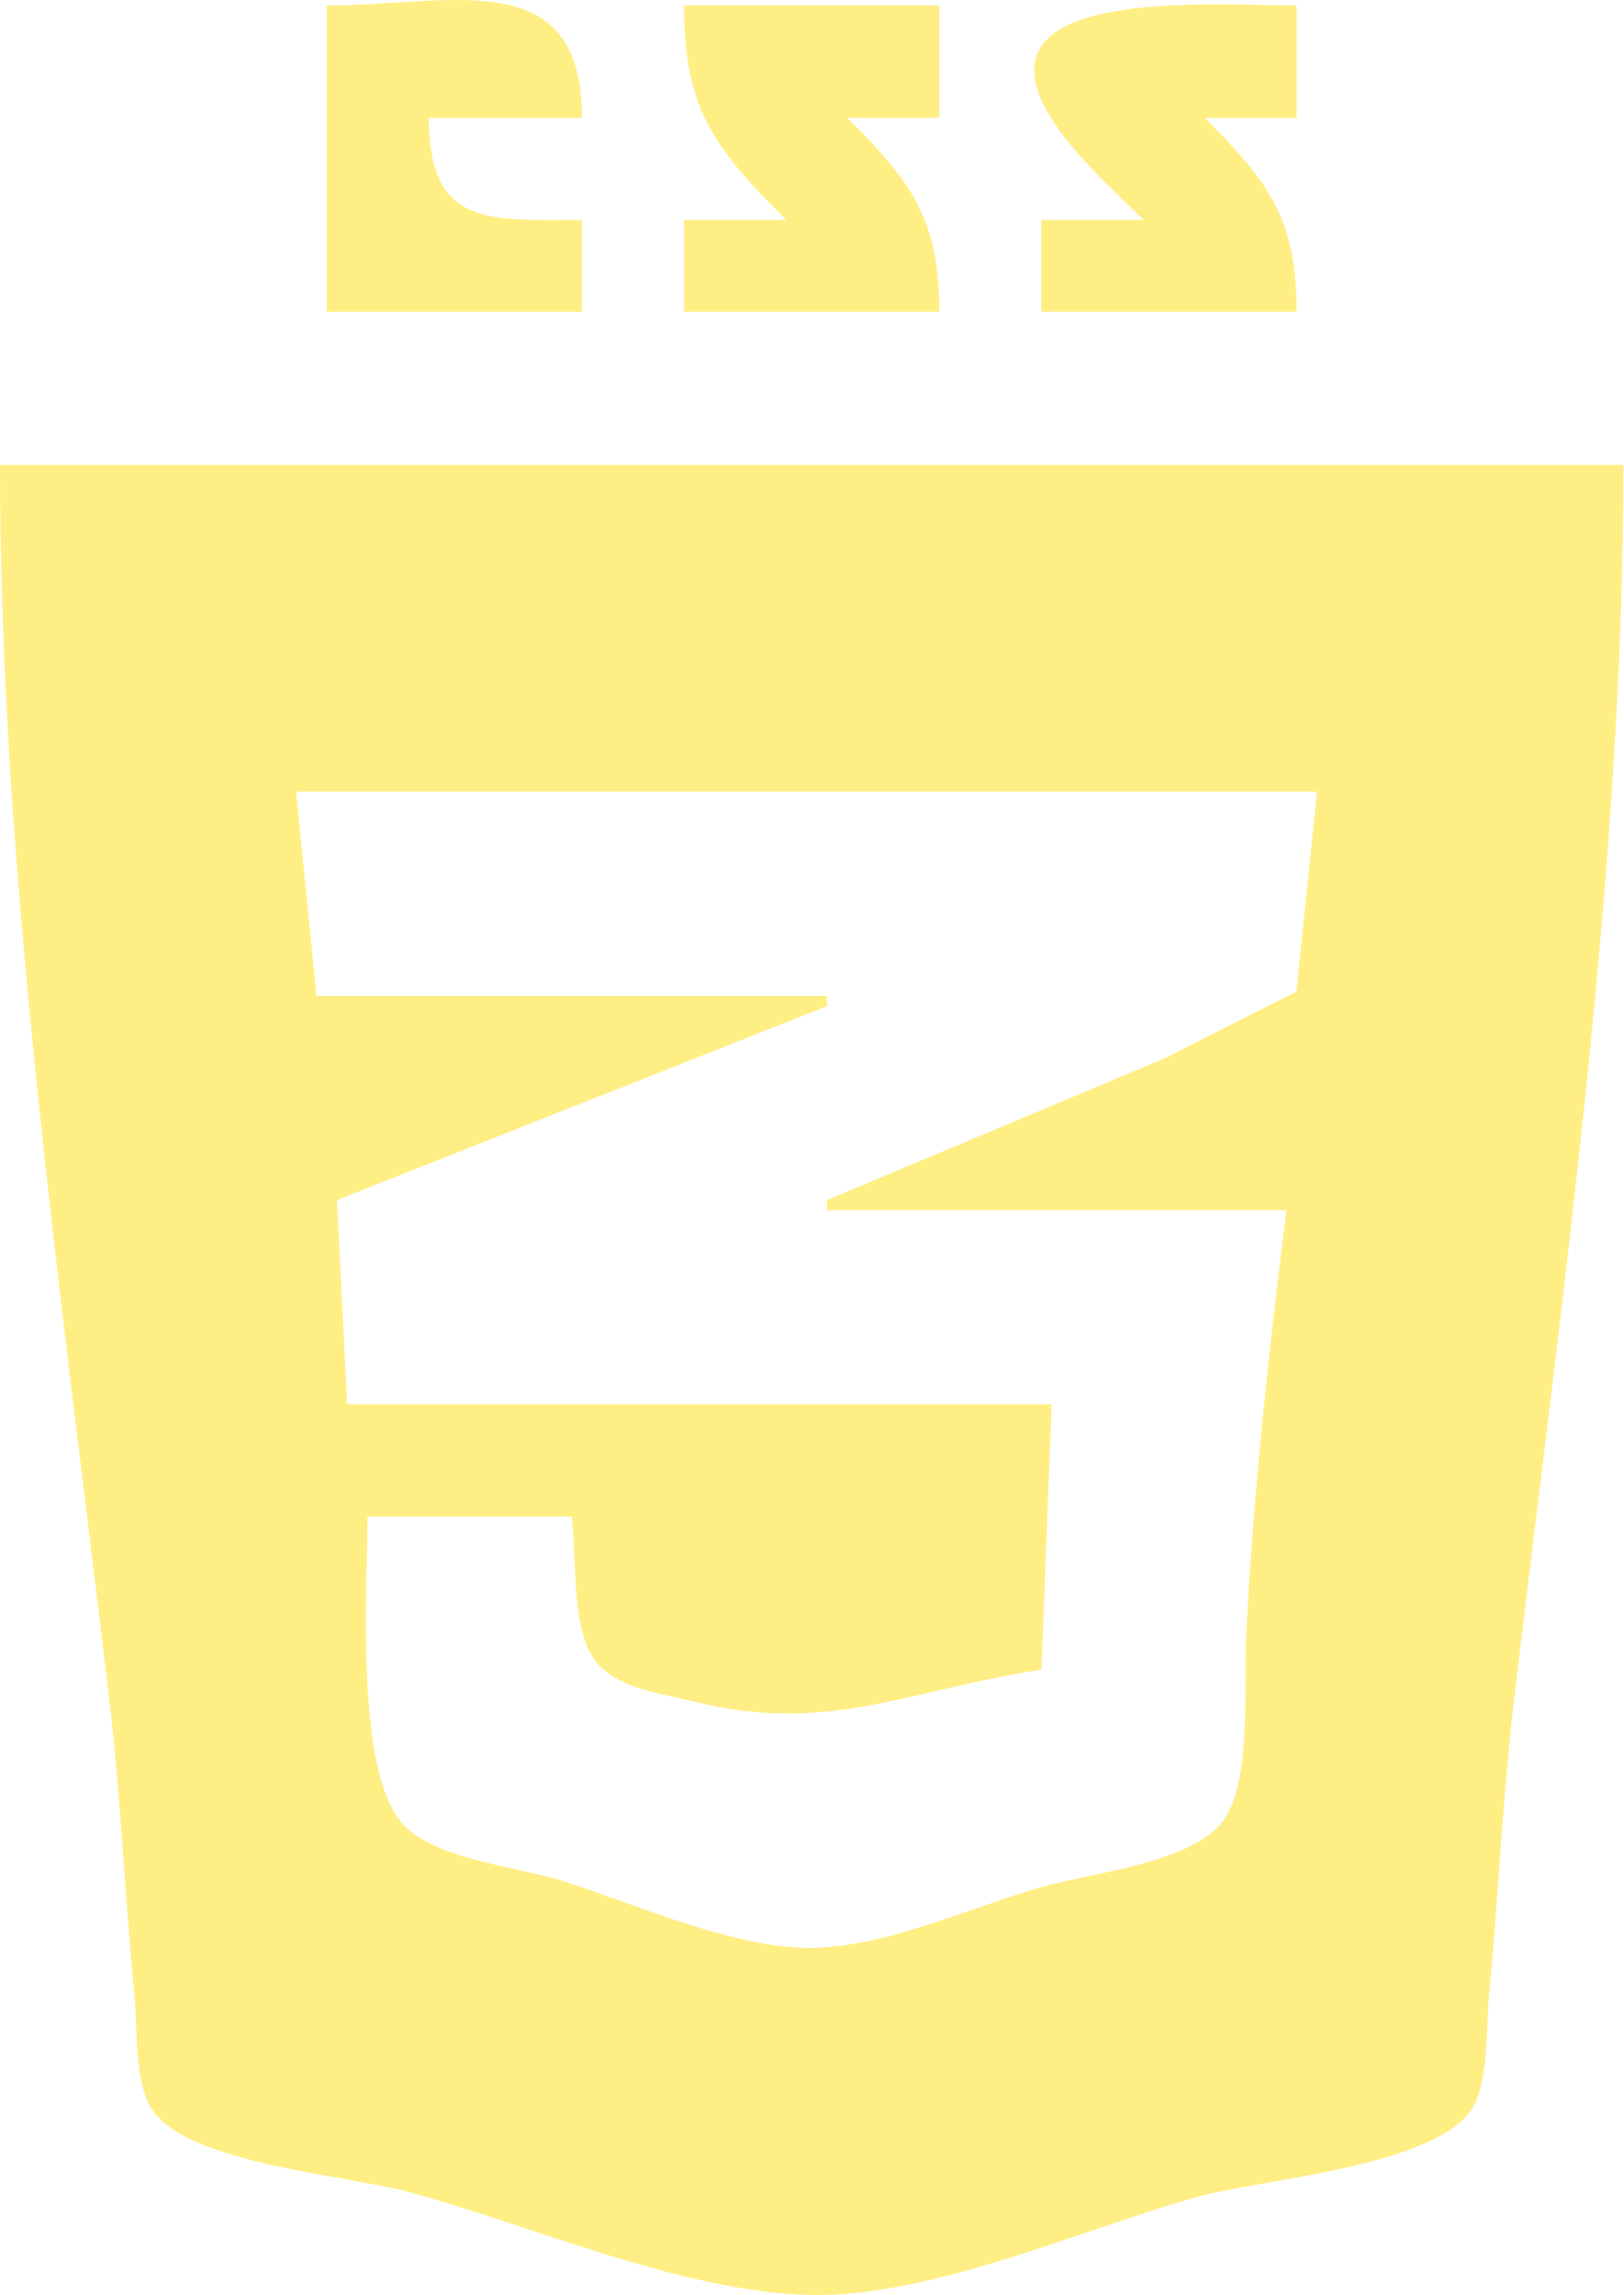
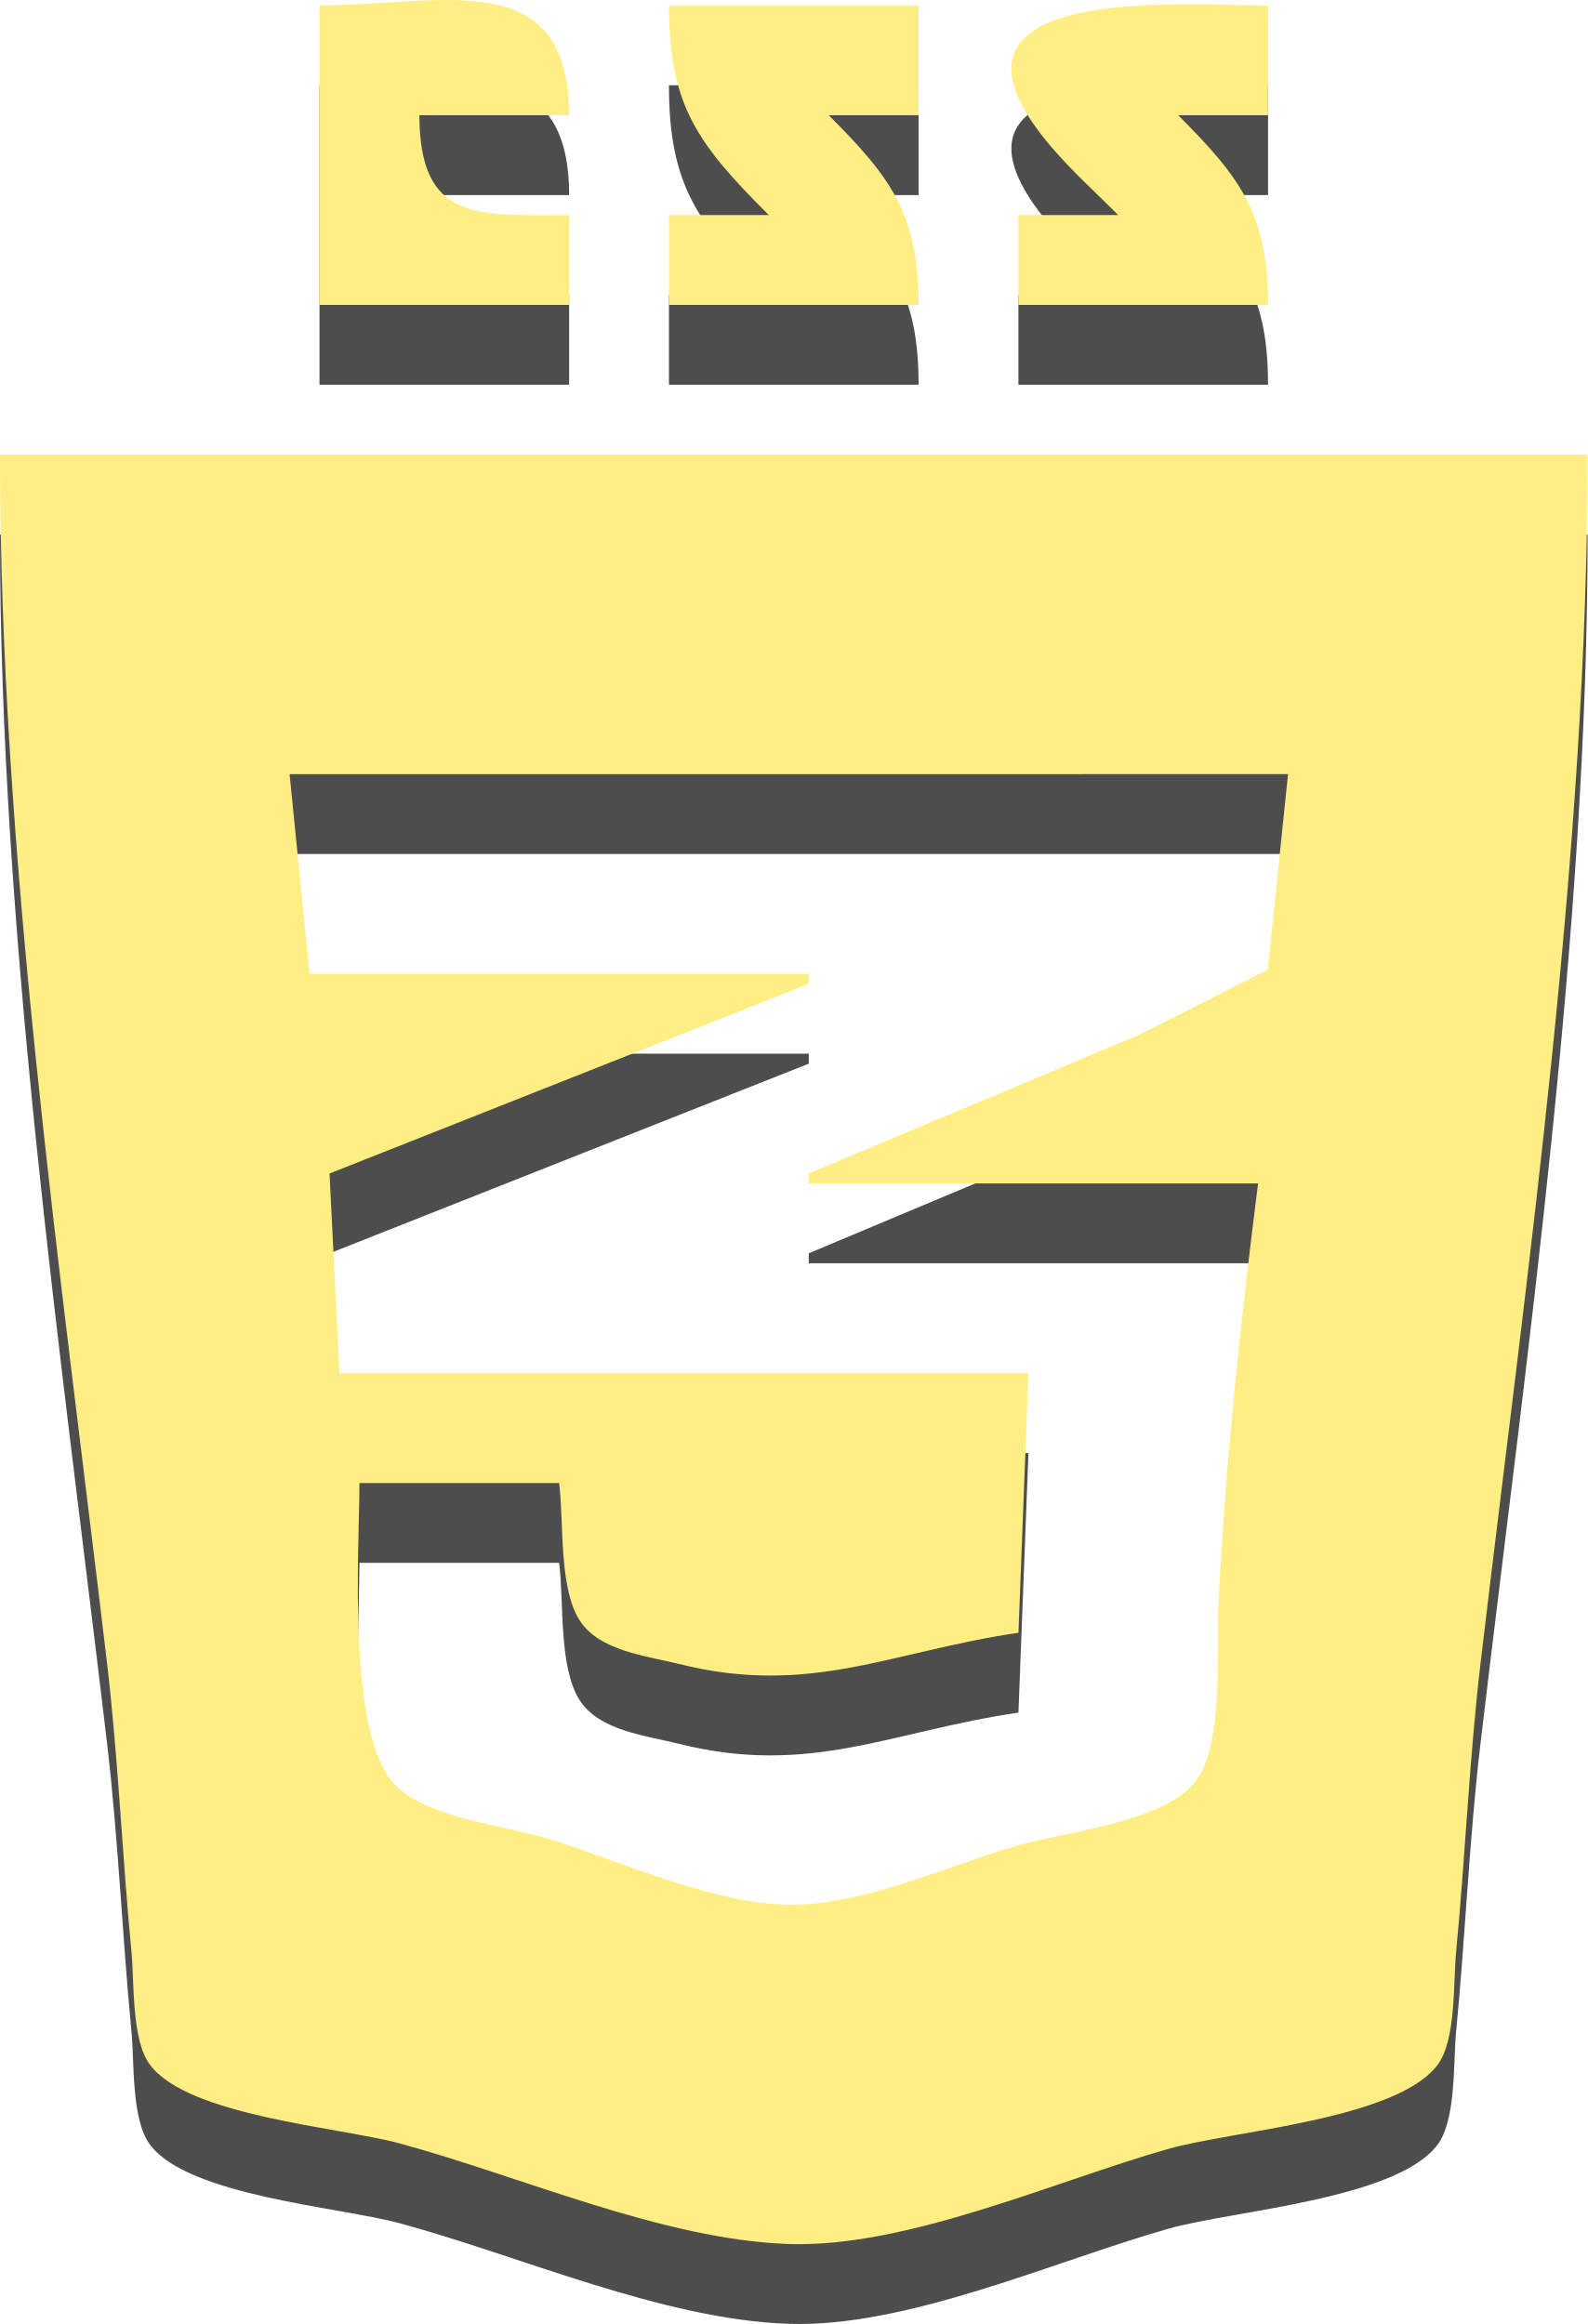
- <svg xmlns="http://www.w3.org/2000/svg" width="42.069mm" height="59.476mm" viewBox="0 0 42.069 59.476" version="1.1" id="svg8">
+ <svg xmlns="http://www.w3.org/2000/svg" width="42.069mm" height="61.593mm" viewBox="0 0 42.069 61.593" version="1.1" id="svg8">
  <defs id="defs2" />
-   <g id="layer1" transform="translate(-194.5283,-82.9458)">
-     <path style="fill:#ffee84;stroke:none;stroke-width:0.265;fill-opacity:1" d="m 202.995,83.088 v 7.938 h 6.615 v -2.381 c -2.424,0 -3.959,0.198 -3.969,-2.646 h 3.969 c -4.5e-4,-4.029 -3.399,-2.91 -6.615,-2.91 m 9.26,0 c 0,2.667 0.765,3.675 2.646,5.556 h -2.646 v 2.381 h 6.615 c -2.7e-4,-2.386 -0.701,-3.346 -2.381,-5.027 h 2.381 v -2.91 h -6.615 m 11.906,5.556 h -2.646 v 2.381 h 6.615 c -2.6e-4,-2.386 -0.701,-3.346 -2.381,-5.027 h 2.381 v -2.91 c -2.336,0 -9.418,-0.607 -5.782,3.704 0.554,0.657 1.206,1.245 1.813,1.852 m -29.633,6.35 c 0,10.527 1.597,21.559 2.835,32.015 0.301,2.546 0.403,5.121 0.65,7.673 0.078,0.807 -0.007,2.328 0.492,2.989 1.026,1.36 5.013,1.647 6.607,2.078 3.222,0.872 6.979,2.555 10.319,2.668 3.127,0.106 7.052,-1.668 10.054,-2.52 1.705,-0.484 6.041,-0.774 7.136,-2.226 0.498,-0.661 0.414,-2.182 0.492,-2.989 0.247,-2.552 0.348,-5.127 0.65,-7.673 1.238,-10.456 2.835,-21.488 2.835,-32.015 h -42.069 m 34.131,8.467 -0.537,5.181 -3.432,1.738 -8.731,3.664 v 0.265 h 11.906 c -0.463,3.663 -0.869,7.424 -1.048,11.113 -0.059,1.214 0.174,3.924 -0.699,4.841 -0.954,1.002 -3.311,1.215 -4.603,1.586 -1.836,0.528 -3.901,1.504 -5.821,1.573 -2.072,0.074 -4.644,-1.125 -6.615,-1.74 -1.156,-0.361 -3.203,-0.538 -4.074,-1.425 -1.303,-1.328 -0.953,-6.214 -0.953,-8.009 h 5.292 c 0.13,1.029 -0.015,2.754 0.537,3.63 0.519,0.825 1.775,0.95 2.638,1.166 3.473,0.869 5.602,-0.328 8.996,-0.827 l 0.265,-6.879 h -18.256 l -0.265,-5.292 12.7,-5.027 v -0.265 h -13.229 l -0.529,-5.292 z" id="path5092" />
+   <g id="layer1" transform="translate(-194.5283,-80.82913)">
+     <path style="fill:#4d4d4d;fill-opacity:1;stroke:none;stroke-width:0.265" d="m 202.995,83.088 v 7.938 h 6.615 v -2.381 c -2.424,0 -3.959,0.198 -3.969,-2.646 h 3.969 c -4.5e-4,-4.029 -3.399,-2.91 -6.615,-2.91 m 9.26,0 c 0,2.667 0.765,3.675 2.646,5.556 h -2.646 v 2.381 h 6.615 c -2.7e-4,-2.386 -0.701,-3.346 -2.381,-5.027 h 2.381 v -2.91 h -6.615 m 11.906,5.556 h -2.646 v 2.381 h 6.615 c -2.6e-4,-2.386 -0.701,-3.346 -2.381,-5.027 h 2.381 v -2.91 c -2.336,0 -9.418,-0.607 -5.782,3.704 0.554,0.657 1.206,1.245 1.813,1.852 m -29.633,6.35 c 0,10.527 1.597,21.559 2.835,32.015 0.301,2.546 0.403,5.121 0.65,7.673 0.078,0.807 -0.007,2.328 0.492,2.989 1.026,1.36 5.013,1.647 6.607,2.078 3.222,0.872 6.979,2.555 10.319,2.668 3.127,0.106 7.052,-1.668 10.054,-2.52 1.705,-0.484 6.041,-0.774 7.136,-2.226 0.498,-0.661 0.414,-2.182 0.492,-2.989 0.247,-2.552 0.348,-5.127 0.65,-7.673 1.238,-10.456 2.835,-21.488 2.835,-32.015 h -42.069 m 34.131,8.467 -0.537,5.181 -3.432,1.738 -8.731,3.664 v 0.265 h 11.906 c -0.463,3.663 -0.869,7.424 -1.048,11.113 -0.059,1.214 0.174,3.924 -0.699,4.841 -0.954,1.002 -3.311,1.215 -4.603,1.586 -1.836,0.528 -3.901,1.504 -5.821,1.573 -2.072,0.074 -4.644,-1.125 -6.615,-1.74 -1.156,-0.361 -3.203,-0.538 -4.074,-1.425 -1.303,-1.328 -0.953,-6.214 -0.953,-8.009 h 5.292 c 0.13,1.029 -0.015,2.754 0.537,3.63 0.519,0.825 1.775,0.95 2.638,1.166 3.473,0.869 5.602,-0.328 8.996,-0.827 l 0.265,-6.879 h -18.256 l -0.265,-5.292 12.7,-5.027 v -0.265 h -13.229 l -0.529,-5.292 z" id="path5092" />
+     <path style="fill:#ffee84;fill-opacity:1;stroke:none;stroke-width:0.265" d="m 202.995,80.972 v 7.938 h 6.615 v -2.381 c -2.424,0 -3.959,0.198 -3.969,-2.646 h 3.969 c -4.5e-4,-4.029 -3.399,-2.91 -6.615,-2.91 m 9.26,0 c 0,2.667 0.765,3.675 2.646,5.556 h -2.646 v 2.381 h 6.615 c -2.6e-4,-2.386 -0.701,-3.346 -2.381,-5.027 h 2.381 v -2.91 h -6.615 m 11.906,5.556 h -2.646 v 2.381 h 6.615 c -2.6e-4,-2.386 -0.701,-3.346 -2.381,-5.027 h 2.381 v -2.91 c -2.336,0 -9.418,-0.607 -5.782,3.704 0.554,0.657 1.206,1.245 1.813,1.852 m -29.633,6.35 c 0,10.527 1.597,21.559 2.835,32.015 0.301,2.546 0.403,5.121 0.65,7.673 0.078,0.807 -0.007,2.328 0.492,2.989 1.026,1.36 5.013,1.647 6.607,2.078 3.222,0.872 6.979,2.555 10.319,2.668 3.127,0.106 7.052,-1.668 10.054,-2.52 1.705,-0.484 6.041,-0.774 7.136,-2.226 0.498,-0.661 0.414,-2.182 0.492,-2.989 0.247,-2.552 0.348,-5.127 0.65,-7.673 1.238,-10.456 2.835,-21.488 2.835,-32.015 h -42.069 m 34.131,8.467 -0.537,5.181 -3.432,1.738 -8.731,3.664 v 0.265 h 11.906 c -0.463,3.663 -0.869,7.424 -1.048,11.113 -0.059,1.214 0.174,3.924 -0.699,4.841 -0.954,1.002 -3.311,1.215 -4.603,1.586 -1.836,0.528 -3.901,1.504 -5.821,1.573 -2.072,0.074 -4.644,-1.125 -6.615,-1.74 -1.156,-0.361 -3.203,-0.538 -4.074,-1.425 -1.303,-1.328 -0.953,-6.214 -0.953,-8.009 h 5.292 c 0.13,1.029 -0.015,2.754 0.537,3.63 0.519,0.825 1.775,0.95 2.638,1.166 3.473,0.869 5.602,-0.328 8.996,-0.827 l 0.265,-6.879 h -18.256 l -0.265,-5.292 12.7,-5.027 v -0.265 h -13.229 l -0.529,-5.292 z" id="path5092-1" />
  </g>
</svg>
